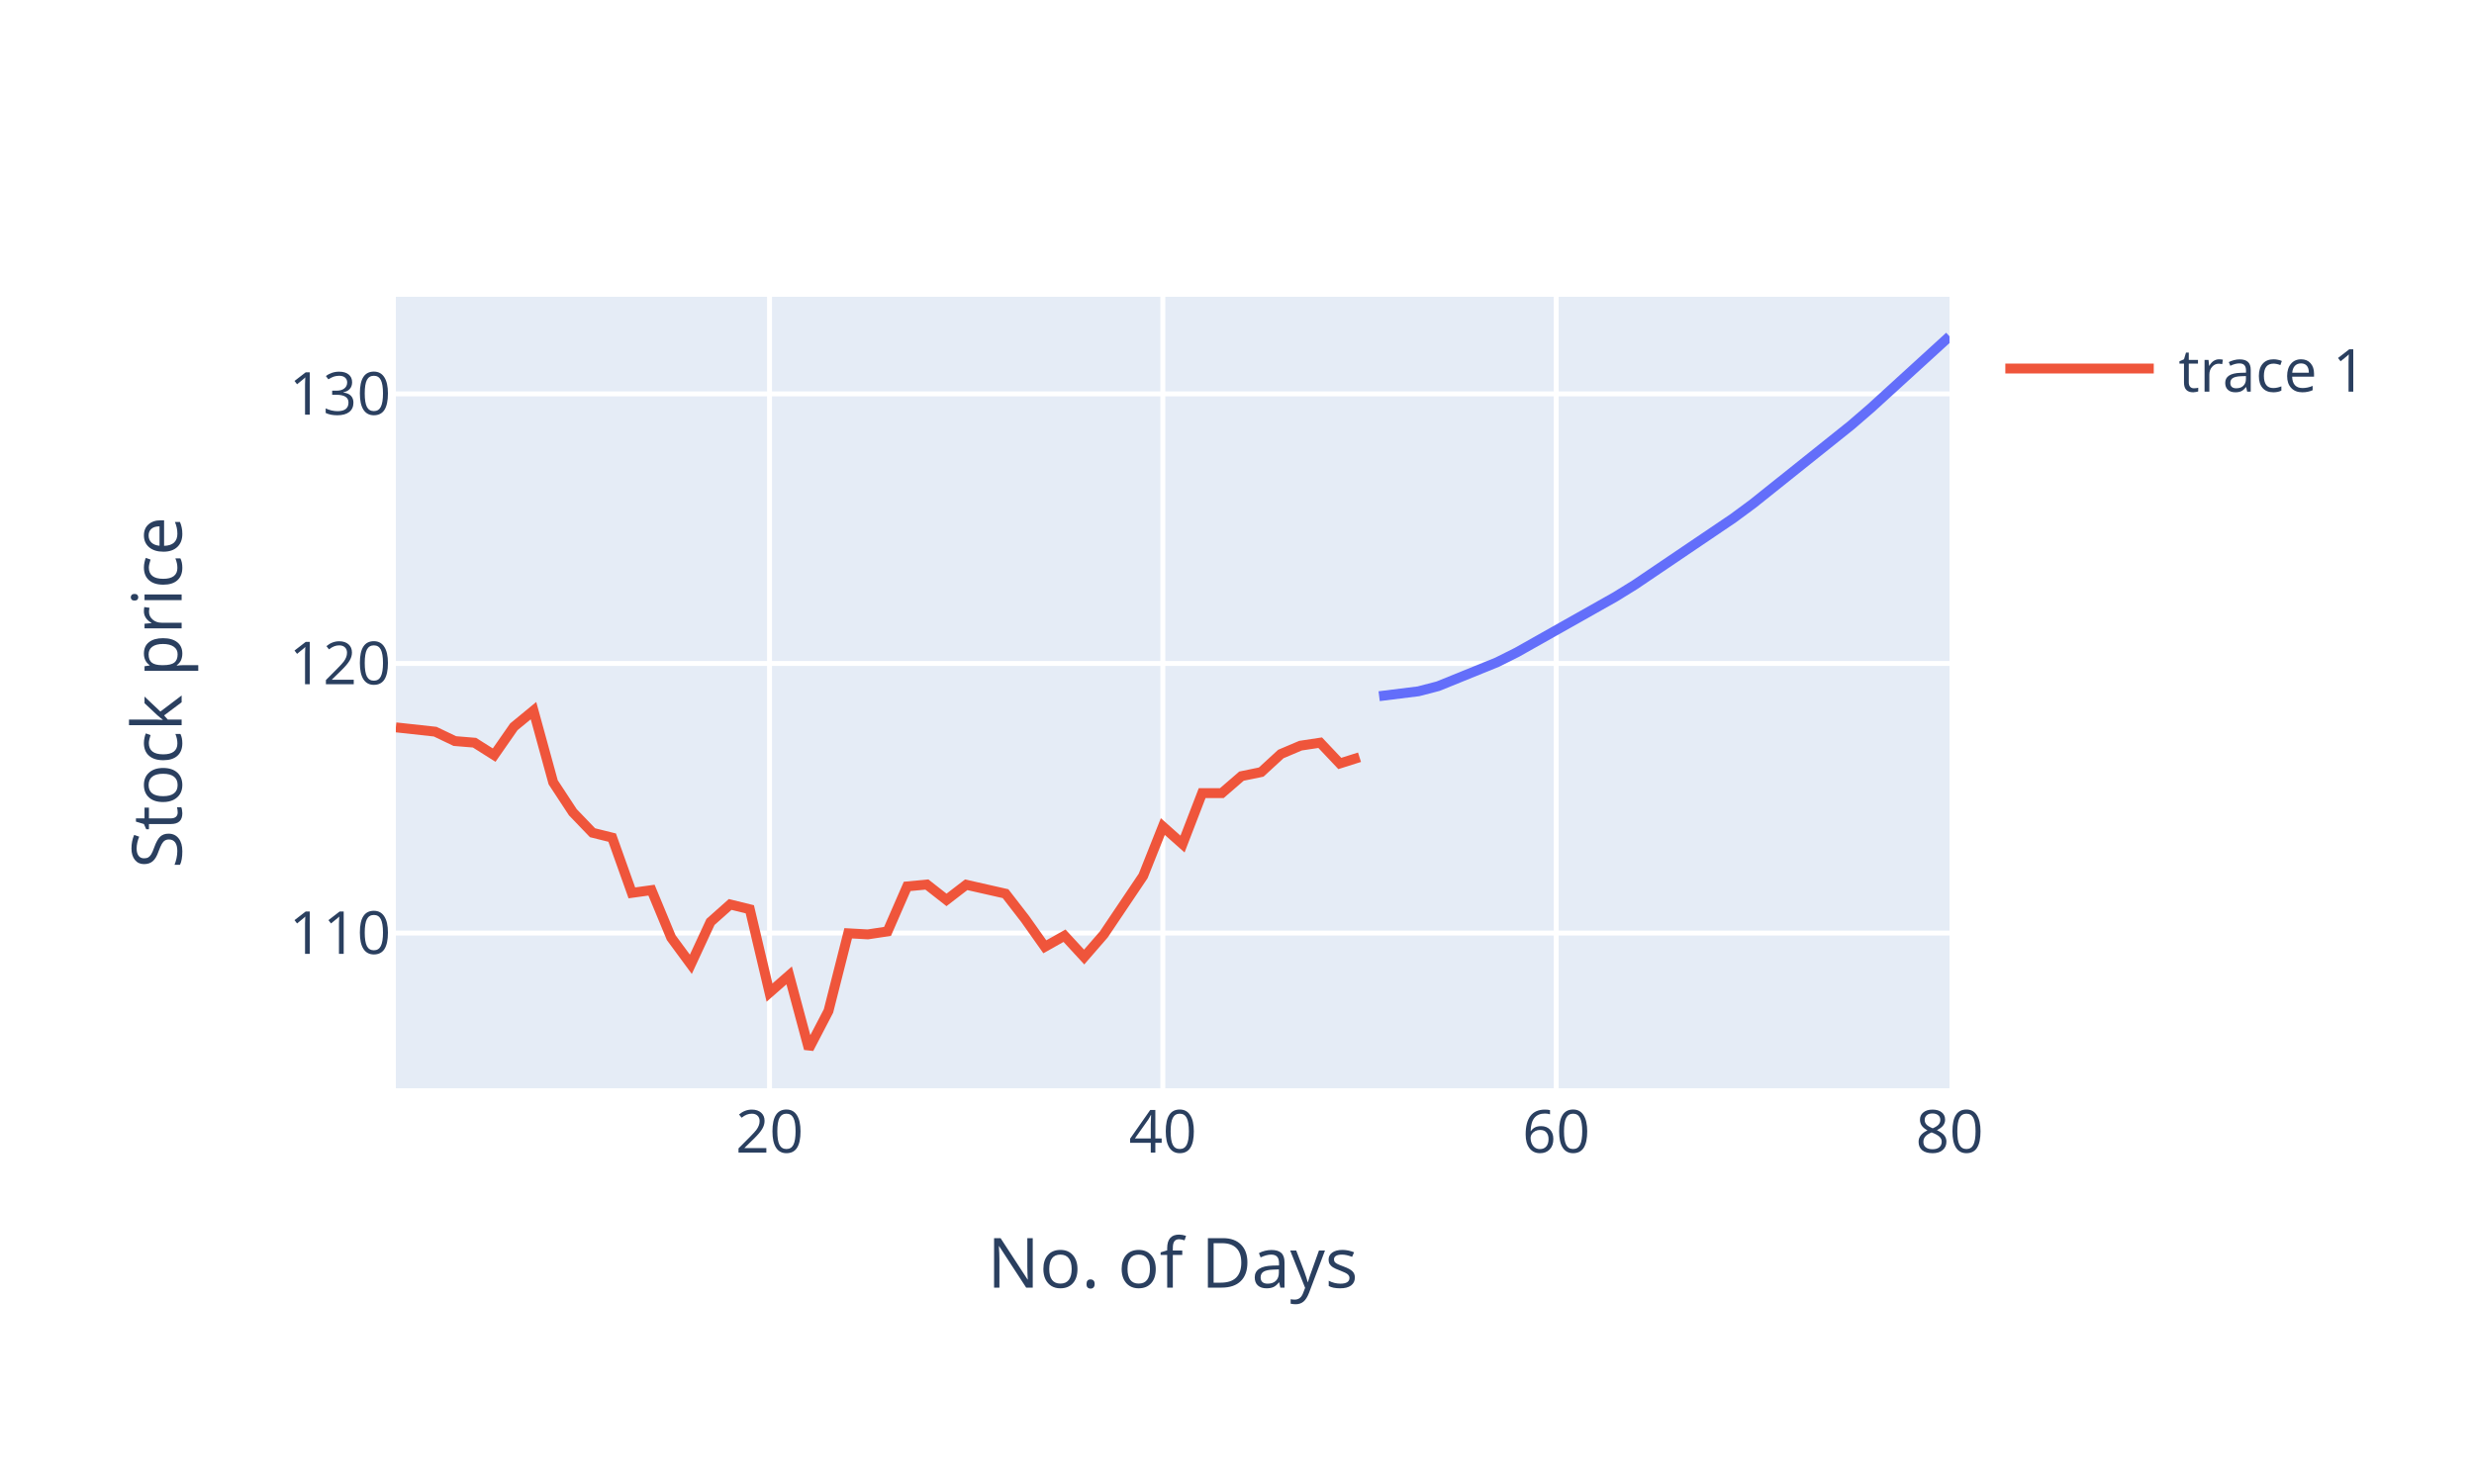
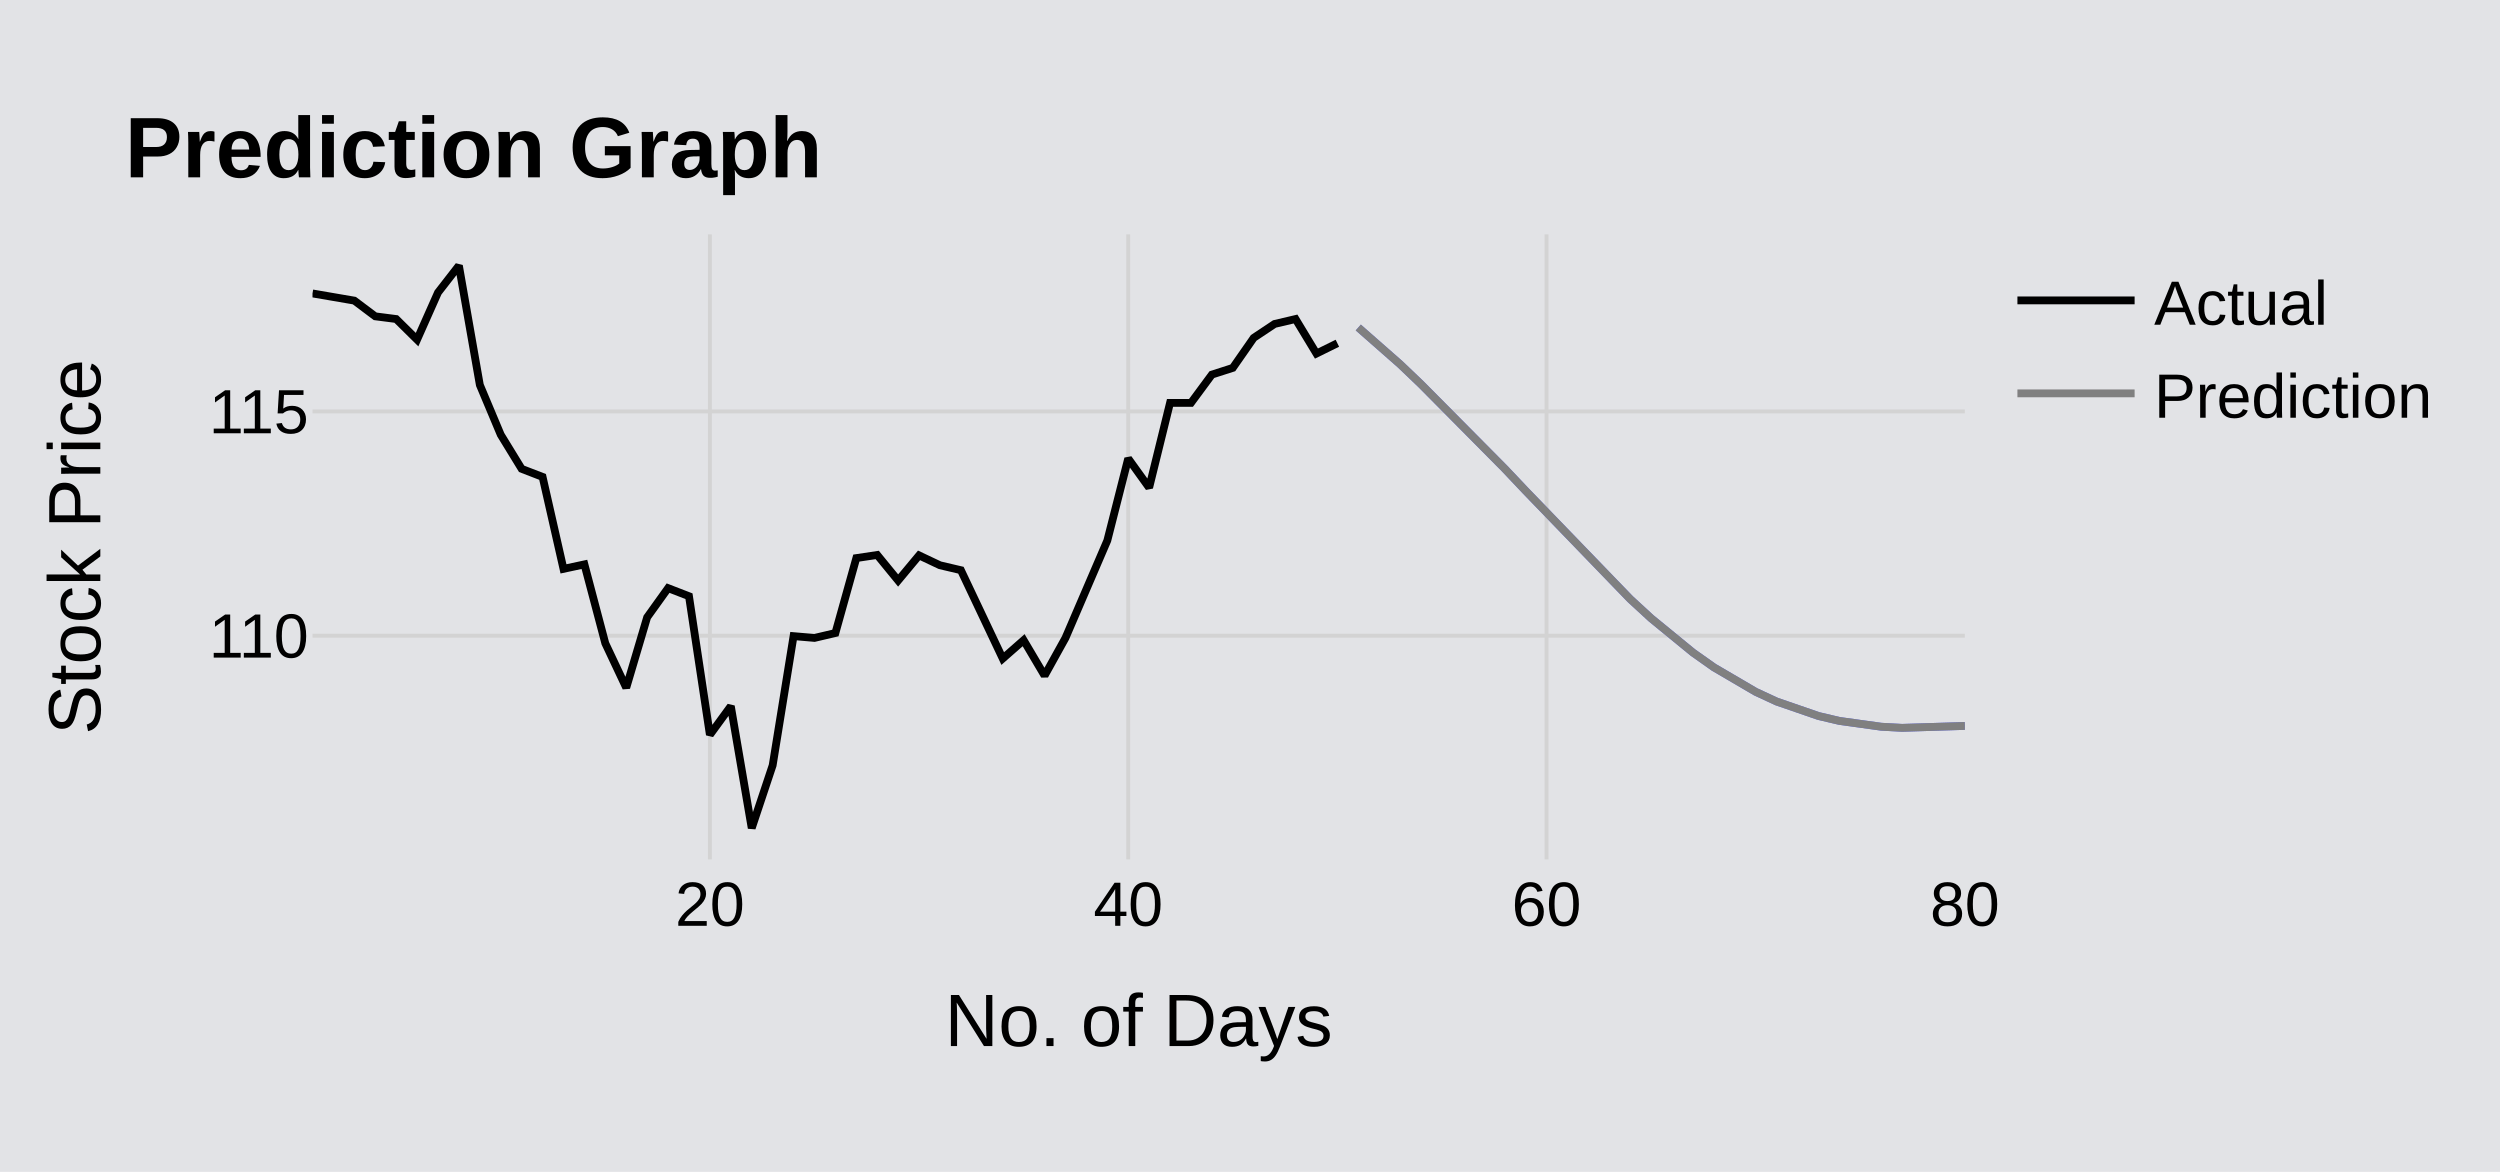
- <svg xmlns="http://www.w3.org/2000/svg" class="main-svg" width="500" height="300" style="" viewBox="0 0 500 300">
-   <rect x="0" y="0" width="500" height="300" style="fill: rgb(255, 255, 255); fill-opacity: 1;" />
-   <defs id="defs-452c83">
+ <svg xmlns="http://www.w3.org/2000/svg" class="main-svg" width="640" height="300" style="" viewBox="0 0 640 300">
+   <rect x="0" y="0" width="640" height="300" style="fill: rgb(226, 227, 230); fill-opacity: 1;" />
+   <defs id="defs-6ecf72">
    <g class="clips">
-       <clipPath id="clip452c83xyplot" class="plotclip">
-         <rect width="314" height="160" />
+       <clipPath id="clip6ecf72xyplot" class="plotclip">
+         <rect width="423" height="160" />
      </clipPath>
-       <clipPath class="axesclip" id="clip452c83x">
-         <rect x="80" y="0" width="314" height="300" />
+       <clipPath class="axesclip" id="clip6ecf72x">
+         <rect x="80" y="0" width="423" height="300" />
      </clipPath>
-       <clipPath class="axesclip" id="clip452c83y">
-         <rect x="0" y="60" width="500" height="160" />
+       <clipPath class="axesclip" id="clip6ecf72y">
+         <rect x="0" y="60" width="640" height="160" />
      </clipPath>
-       <clipPath class="axesclip" id="clip452c83xy">
-         <rect x="80" y="60" width="314" height="160" />
+       <clipPath class="axesclip" id="clip6ecf72xy">
+         <rect x="80" y="60" width="423" height="160" />
      </clipPath>
    </g>
    <g class="gradients" />
    <g class="patterns" />
  </defs>
-   <g class="bglayer">
-     <rect class="bg" x="80" y="60" width="314" height="160" style="fill: rgb(229, 236, 246); fill-opacity: 1; stroke-width: 0;" />
-   </g>
+   <g class="bglayer" />
  <g class="layer-below">
    <g class="imagelayer" />
    <g class="shapelayer" />
  </g>
  <g class="cartesianlayer">
    <g class="subplot xy">
      <g class="layer-subplot">
        <g class="shapelayer" />
        <g class="imagelayer" />
      </g>
      <g class="minor-gridlayer">
        <g class="x" />
        <g class="y" />
      </g>
      <g class="gridlayer">
        <g class="x">
-           <path class="xgrid crisp" transform="translate(155.52,0)" d="M0,60v160" style="stroke: rgb(255, 255, 255); stroke-opacity: 1; stroke-width: 1px;" />
-           <path class="xgrid crisp" transform="translate(235.01,0)" d="M0,60v160" style="stroke: rgb(255, 255, 255); stroke-opacity: 1; stroke-width: 1px;" />
-           <path class="xgrid crisp" transform="translate(314.51,0)" d="M0,60v160" style="stroke: rgb(255, 255, 255); stroke-opacity: 1; stroke-width: 1px;" />
+           <path class="xgrid crisp" transform="translate(181.73,0)" d="M0,60v160" style="stroke: rgb(211, 211, 211); stroke-opacity: 1; stroke-width: 1px;" />
+           <path class="xgrid crisp" transform="translate(288.82,0)" d="M0,60v160" style="stroke: rgb(211, 211, 211); stroke-opacity: 1; stroke-width: 1px;" />
+           <path class="xgrid crisp" transform="translate(395.91,0)" d="M0,60v160" style="stroke: rgb(211, 211, 211); stroke-opacity: 1; stroke-width: 1px;" />
        </g>
        <g class="y">
-           <path class="ygrid crisp" transform="translate(0,188.62)" d="M80,0h314" style="stroke: rgb(255, 255, 255); stroke-opacity: 1; stroke-width: 1px;" />
-           <path class="ygrid crisp" transform="translate(0,134.12)" d="M80,0h314" style="stroke: rgb(255, 255, 255); stroke-opacity: 1; stroke-width: 1px;" />
-           <path class="ygrid crisp" transform="translate(0,79.62)" d="M80,0h314" style="stroke: rgb(255, 255, 255); stroke-opacity: 1; stroke-width: 1px;" />
+           <path class="ygrid crisp" transform="translate(0,162.74)" d="M80,0h423" style="stroke: rgb(211, 211, 211); stroke-opacity: 1; stroke-width: 1px;" />
+           <path class="ygrid crisp" transform="translate(0,105.32)" d="M80,0h423" style="stroke: rgb(211, 211, 211); stroke-opacity: 1; stroke-width: 1px;" />
        </g>
      </g>
      <g class="zerolinelayer" />
-       <g class="layer-between">
-         <g class="shapelayer" />
-         <g class="imagelayer" />
-       </g>
      <path class="xlines-below" />
      <path class="ylines-below" />
      <g class="overlines-below" />
      <g class="xaxislayer-below" />
      <g class="yaxislayer-below" />
      <g class="overaxes-below" />
-       <g class="plot" transform="translate(80,60)" clip-path="url(#clip452c83xyplot)">
+       <g class="plot" transform="translate(80,60)" clip-path="url(#clip6ecf72xyplot)">
        <g class="scatterlayer mlayer">
-           <g class="trace scatter trace42be22" style="stroke-miterlimit: 2; opacity: 1;">
+           <g class="trace scatter tracea82ad7" style="stroke-miterlimit: 2; opacity: 1;">
            <g class="fills" />
            <g class="errorbars" />
            <g class="lines">
-               <path class="js-line" d="M198.73,80.74L206.68,79.75L210.66,78.71L222.58,73.87L226.56,71.88L246.43,60.67L250.41,58.21L270.28,44.77L274.25,41.84L294.13,25.94L298.1,22.51L314,8" style="vector-effect: none; fill: none; stroke: rgb(99, 110, 250); stroke-opacity: 1; stroke-width: 2px; opacity: 1;" />
+               <path class="js-line" d="M267.72,23.84L278.43,33.25L283.78,38.36L305.2,59.97L310.56,65.64L337.33,93.36L342.68,98.28L353.39,107.05L358.75,110.84L369.46,117.11L374.81,119.59L385.52,123.29L390.87,124.55L401.58,126.04L406.94,126.33L423,125.84" style="vector-effect: none; fill: none; stroke: rgb(99, 110, 250); stroke-opacity: 1; stroke-width: 2px; opacity: 1;" />
            </g>
            <g class="points" />
            <g class="text" />
          </g>
-           <g class="trace scatter trace45b24c" style="stroke-miterlimit: 2; opacity: 1;">
+           <g class="trace scatter traced9034a" style="stroke-miterlimit: 2; opacity: 1;">
            <g class="fills" />
            <g class="errorbars" />
            <g class="lines">
-               <path class="js-line" d="M0,87.04L7.95,87.91L11.92,89.81L15.9,90.14L19.87,92.65L23.85,86.93L27.82,83.66L31.8,98.15L35.77,104.2L39.75,108.34L43.72,109.33L47.7,120.5L51.67,119.95L55.65,129.55L59.62,134.94L63.59,126.38L67.57,122.84L71.54,123.82L75.52,140.66L79.49,137.18L83.47,152L87.44,144.37L91.42,128.67L95.39,128.89L99.37,128.29L103.34,119.19L107.32,118.81L111.29,121.92L115.27,118.86L123.22,120.66L127.19,125.79L131.16,131.4L135.14,129.16L139.11,133.47L143.09,128.89L151.04,117.07L155.01,107.09L158.99,110.63L162.96,100.33L166.94,100.33L170.91,96.9L174.89,96.08L178.86,92.43L182.84,90.74L186.81,90.14L190.78,94.34L194.76,93.08" style="vector-effect: none; fill: none; stroke: rgb(239, 85, 59); stroke-opacity: 1; stroke-width: 2px; opacity: 1;" />
+               <path class="js-line" d="M0,15.12L10.71,16.96L16.06,20.98L21.42,21.67L26.77,26.95L32.13,14.89L37.48,8L42.84,38.55L48.19,51.29L53.54,60.02L58.9,62.09L64.25,85.63L69.61,84.48L74.96,104.69L80.32,116.06L85.67,98.03L91.03,90.56L96.38,92.63L101.73,128.11L107.09,120.77L112.44,152L117.8,135.92L123.15,102.85L128.51,103.31L133.86,102.05L139.22,82.87L144.57,82.07L149.92,88.61L155.28,82.18L160.63,84.71L165.99,85.97L176.7,108.59L182.05,103.89L187.41,112.96L192.76,103.31L203.47,78.39L208.82,57.38L214.18,64.84L219.53,43.14L224.89,43.14L230.24,35.9L235.59,34.18L240.95,26.49L246.3,22.93L251.66,21.67L257.01,30.51L262.37,27.87" style="vector-effect: none; fill: none; stroke: rgb(0, 0, 0); stroke-opacity: 1; stroke-width: 2px; opacity: 1;" />
+             </g>
+             <g class="points" />
+             <g class="text" />
+           </g>
+           <g class="trace scatter trace67b102" style="stroke-miterlimit: 2; opacity: 1;">
+             <g class="fills" />
+             <g class="errorbars" />
+             <g class="lines">
+               <path class="js-line" d="M267.72,23.84L278.43,33.25L283.78,38.36L305.2,59.97L310.56,65.64L337.33,93.36L342.68,98.28L353.39,107.05L358.75,110.84L369.46,117.11L374.81,119.59L385.52,123.29L390.87,124.55L401.58,126.04L406.94,126.33L423,125.84" style="vector-effect: none; fill: none; stroke: rgb(128, 128, 128); stroke-opacity: 1; stroke-width: 2px; opacity: 1;" />
            </g>
            <g class="points" />
            <g class="text" />
          </g>
        </g>
      </g>
      <g class="overplot" />
      <path class="xlines-above crisp" d="M0,0" style="fill: none;" />
      <path class="ylines-above crisp" d="M0,0" style="fill: none;" />
      <g class="overlines-above" />
      <g class="xaxislayer-above">
        <g class="xtick">
-           <text text-anchor="middle" x="0" y="233" transform="translate(155.52,0)" style="font-family: 'Open Sans', verdana, arial, sans-serif; font-size: 12px; fill: rgb(42, 63, 95); fill-opacity: 1; white-space: pre; opacity: 1;">20</text>
+           <text text-anchor="middle" x="0" y="237" transform="translate(181.73,0)" style="font-family: Arial; font-size: 16px; fill: rgb(0, 0, 0); fill-opacity: 1; white-space: pre; opacity: 1;">20</text>
        </g>
        <g class="xtick">
-           <text text-anchor="middle" x="0" y="233" style="font-family: 'Open Sans', verdana, arial, sans-serif; font-size: 12px; fill: rgb(42, 63, 95); fill-opacity: 1; white-space: pre; opacity: 1;" transform="translate(235.01,0)">40</text>
+           <text text-anchor="middle" x="0" y="237" style="font-family: Arial; font-size: 16px; fill: rgb(0, 0, 0); fill-opacity: 1; white-space: pre; opacity: 1;" transform="translate(288.82,0)">40</text>
        </g>
        <g class="xtick">
-           <text text-anchor="middle" x="0" y="233" style="font-family: 'Open Sans', verdana, arial, sans-serif; font-size: 12px; fill: rgb(42, 63, 95); fill-opacity: 1; white-space: pre; opacity: 1;" transform="translate(314.51,0)">60</text>
+           <text text-anchor="middle" x="0" y="237" style="font-family: Arial; font-size: 16px; fill: rgb(0, 0, 0); fill-opacity: 1; white-space: pre; opacity: 1;" transform="translate(395.91,0)">60</text>
        </g>
        <g class="xtick">
-           <text text-anchor="middle" x="0" y="233" style="font-family: 'Open Sans', verdana, arial, sans-serif; font-size: 12px; fill: rgb(42, 63, 95); fill-opacity: 1; white-space: pre; opacity: 1;" transform="translate(394,0)">80</text>
+           <text text-anchor="middle" x="0" y="237" style="font-family: Arial; font-size: 16px; fill: rgb(0, 0, 0); fill-opacity: 1; white-space: pre; opacity: 1;" transform="translate(503,0)">80</text>
        </g>
      </g>
      <g class="yaxislayer-above">
        <g class="ytick">
-           <text text-anchor="end" x="79" y="4.2" transform="translate(0,188.62)" style="font-family: 'Open Sans', verdana, arial, sans-serif; font-size: 12px; fill: rgb(42, 63, 95); fill-opacity: 1; white-space: pre; opacity: 1;">110</text>
+           <text text-anchor="end" x="79" y="5.6" transform="translate(0,162.74)" style="font-family: Arial; font-size: 16px; fill: rgb(0, 0, 0); fill-opacity: 1; white-space: pre; opacity: 1;">110</text>
        </g>
        <g class="ytick">
-           <text text-anchor="end" x="79" y="4.2" style="font-family: 'Open Sans', verdana, arial, sans-serif; font-size: 12px; fill: rgb(42, 63, 95); fill-opacity: 1; white-space: pre; opacity: 1;" transform="translate(0,134.12)">120</text>
-         </g>
-         <g class="ytick">
-           <text text-anchor="end" x="79" y="4.2" style="font-family: 'Open Sans', verdana, arial, sans-serif; font-size: 12px; fill: rgb(42, 63, 95); fill-opacity: 1; white-space: pre; opacity: 1;" transform="translate(0,79.62)">130</text>
+           <text text-anchor="end" x="79" y="5.6" style="font-family: Arial; font-size: 16px; fill: rgb(0, 0, 0); fill-opacity: 1; white-space: pre; opacity: 1;" transform="translate(0,105.32)">115</text>
        </g>
      </g>
      <g class="overaxes-above" />
    </g>
  </g>
  <g class="polarlayer" />
  <g class="smithlayer" />
  <g class="ternarylayer" />
  <g class="geolayer" />
  <g class="funnelarealayer" />
  <g class="pielayer" />
  <g class="iciclelayer" />
  <g class="treemaplayer" />
  <g class="sunburstlayer" />
  <g class="glimages" />
-   <defs id="topdefs-452c83">
+   <defs id="topdefs-6ecf72">
    <g class="clips" />
-     <clipPath id="legend452c83">
-       <rect width="88" height="29" x="0" y="0" />
+     <clipPath id="legend6ecf72">
+       <rect width="117" height="58" x="0" y="0" />
    </clipPath>
  </defs>
  <g class="layer-above">
    <g class="imagelayer" />
    <g class="shapelayer" />
  </g>
  <g class="infolayer">
-     <g class="legend" pointer-events="all" transform="translate(400.28,60)">
-       <rect class="bg" shape-rendering="crispEdges" width="88" height="29" x="0" y="0" style="stroke: rgb(68, 68, 68); stroke-opacity: 1; fill: rgb(255, 255, 255); fill-opacity: 1; stroke-width: 0px;" />
-       <g class="scrollbox" transform="" clip-path="url(#legend452c83)">
+     <g class="legend" pointer-events="all" transform="translate(511.46,60)">
+       <rect class="bg" shape-rendering="crispEdges" width="117" height="58" x="0" y="0" style="stroke: rgb(68, 68, 68); stroke-opacity: 1; fill: rgb(226, 227, 230); fill-opacity: 1; stroke-width: 0px;" />
+       <g class="scrollbox" transform="" clip-path="url(#legend6ecf72)">
        <g class="groups">
-           <g class="traces" transform="translate(0,14.5)" style="opacity: 1;">
-             <text class="legendtext" text-anchor="start" x="40" y="4.68" style="font-family: 'Open Sans', verdana, arial, sans-serif; font-size: 12px; fill: rgb(42, 63, 95); fill-opacity: 1; white-space: pre;">trace 1</text>
+           <g class="traces" transform="translate(0,16.9)" style="opacity: 1;">
+             <text class="legendtext" text-anchor="start" x="40" y="6.24" style="font-family: Arial; font-size: 16px; fill: rgb(0, 0, 0); fill-opacity: 1; white-space: pre;">Actual</text>
            <g class="layers" style="opacity: 1;">
              <g class="legendfill" />
              <g class="legendlines">
-                 <path class="js-line" d="M5,0h30" style="fill: none; stroke: rgb(239, 85, 59); stroke-opacity: 1; stroke-width: 2px;" />
+                 <path class="js-line" d="M5,0h30" style="fill: none; stroke: rgb(0, 0, 0); stroke-opacity: 1; stroke-width: 2px;" />
              </g>
              <g class="legendsymbols">
                <g class="legendpoints" />
              </g>
            </g>
-             <rect class="legendtoggle" x="0" y="-9.5" width="82.094" height="19" style="fill: rgb(0, 0, 0); fill-opacity: 0;" />
+             <rect class="legendtoggle" x="0" y="-11.9" width="111.25" height="23.8" style="fill: rgb(0, 0, 0); fill-opacity: 0;" />
+           </g>
+           <g class="traces" transform="translate(0,40.7)" style="opacity: 1;">
+             <text class="legendtext" text-anchor="start" x="40" y="6.24" style="font-family: Arial; font-size: 16px; fill: rgb(0, 0, 0); fill-opacity: 1; white-space: pre;">Prediction</text>
+             <g class="layers" style="opacity: 1;">
+               <g class="legendfill" />
+               <g class="legendlines">
+                 <path class="js-line" d="M5,0h30" style="fill: none; stroke: rgb(128, 128, 128); stroke-opacity: 1; stroke-width: 2px;" />
+               </g>
+               <g class="legendsymbols">
+                 <g class="legendpoints" />
+               </g>
+             </g>
+             <rect class="legendtoggle" x="0" y="-11.9" width="111.25" height="23.8" style="fill: rgb(0, 0, 0); fill-opacity: 0;" />
          </g>
        </g>
      </g>
      <rect class="scrollbar" rx="20" ry="3" width="0" height="0" x="0" y="0" style="fill: rgb(128, 139, 164); fill-opacity: 1;" />
    </g>
-     <g class="g-gtitle" />
+     <g class="g-gtitle">
+       <text class="gtitle" x="32" y="30" text-anchor="start" dy="0.7em" style="font-family: Arial; font-size: 22px; fill: rgb(0, 0, 0); opacity: 1; font-weight: normal; white-space: pre;">
+         <tspan style="font-weight:bold">
+           <tspan style="font-weight:bold">Prediction Graph</tspan>
+         </tspan>
+       </text>
+     </g>
    <g class="g-xtitle">
-       <text class="xtitle" x="237" y="260.3" text-anchor="middle" style="font-family: 'Open Sans', verdana, arial, sans-serif; font-size: 14px; fill: rgb(42, 63, 95); opacity: 1; white-space: pre;">No. of Days</text>
+       <text class="xtitle" x="291.5" y="267.8" text-anchor="middle" style="font-family: Arial; font-size: 19px; fill: rgb(0, 0, 0); opacity: 1; font-weight: normal; white-space: pre;">No. of Days</text>
    </g>
    <g class="g-ytitle">
-       <text class="ytitle" transform="rotate(-90,36.70938,140)" x="36.709" y="140" text-anchor="middle" style="font-family: 'Open Sans', verdana, arial, sans-serif; font-size: 14px; fill: rgb(42, 63, 95); opacity: 1; white-space: pre;">Stock price</text>
+       <text class="ytitle" transform="rotate(-90,25.68438,140)" x="25.684" y="140" text-anchor="middle" style="font-family: Arial; font-size: 19px; fill: rgb(0, 0, 0); opacity: 1; font-weight: normal; white-space: pre;">Stock Price</text>
    </g>
  </g>
</svg>
